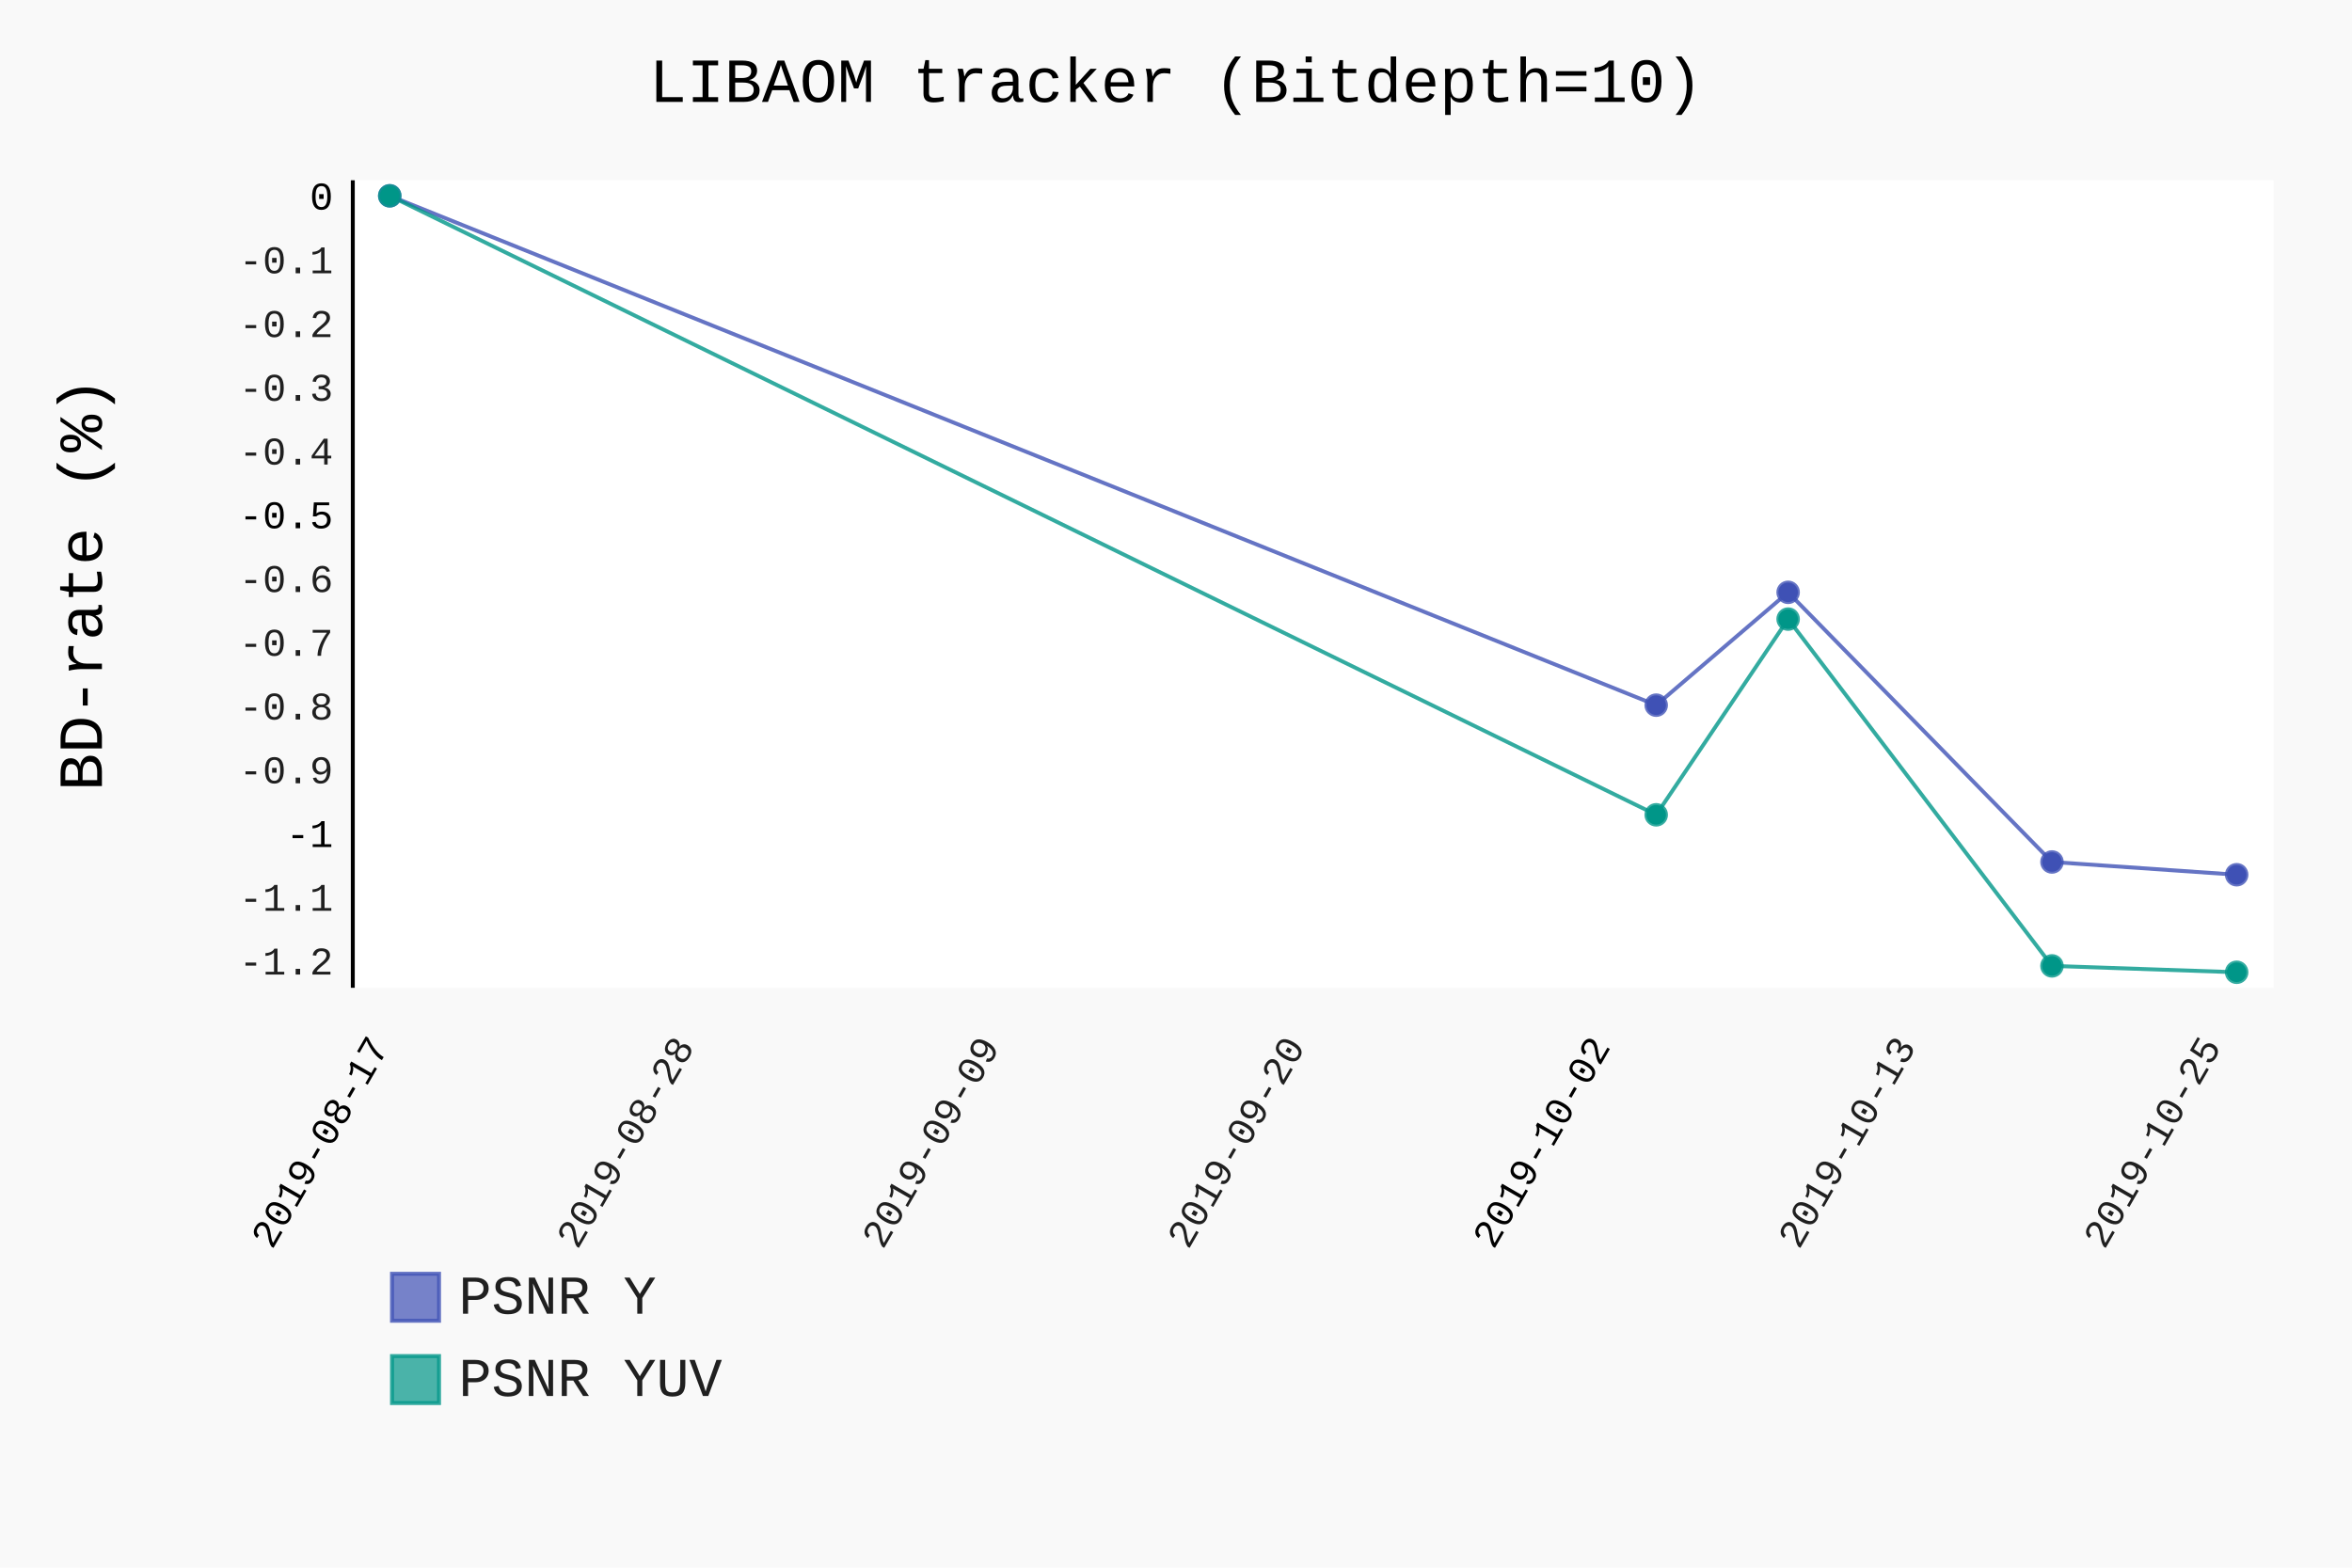
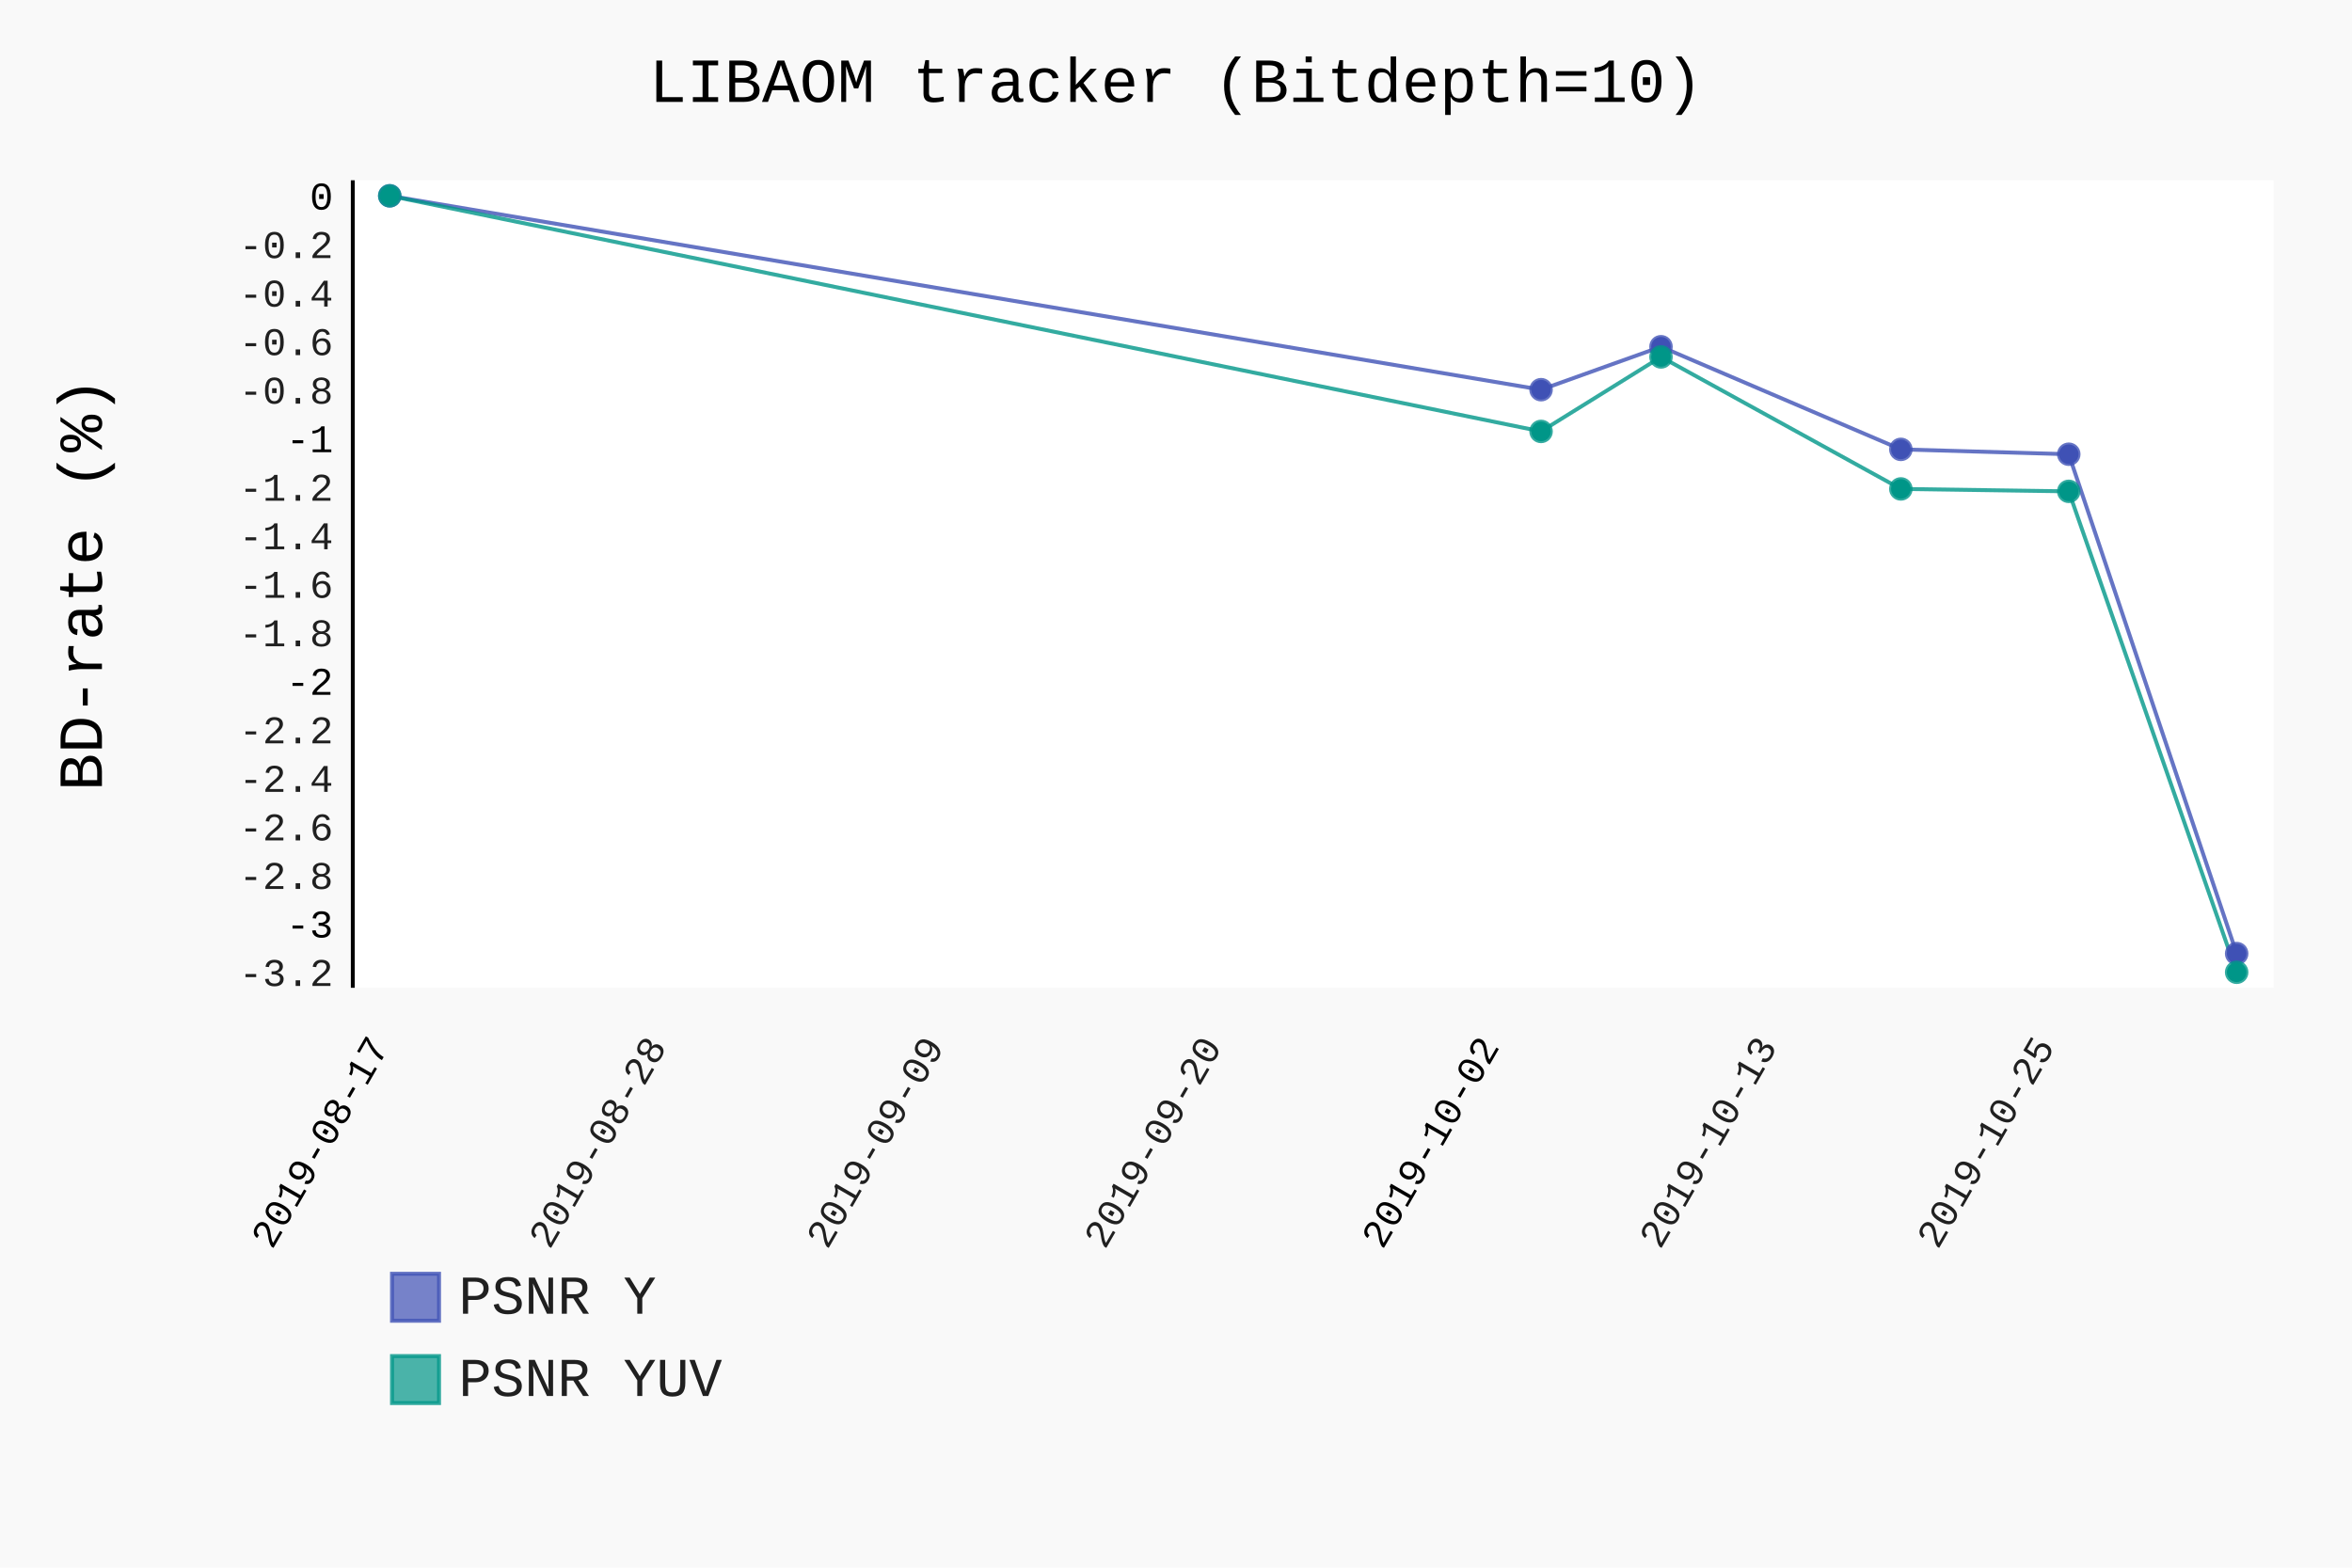
- <svg xmlns="http://www.w3.org/2000/svg" class="pygal-chart" id="chart-7eff4e01-a523-45f2-8808-d37c07104d5d" viewBox="0 0 600 400">
+ <svg xmlns="http://www.w3.org/2000/svg" class="pygal-chart" id="chart-0adb6405-8b87-4c8c-844b-a25efb5eba30" viewBox="0 0 600 400">
  <defs>
-     <style type="text/css">#chart-7eff4e01-a523-45f2-8808-d37c07104d5d{-webkit-user-select:none;-webkit-font-smoothing:antialiased;font-family:Consolas,"Liberation Mono",Menlo,Courier,monospace}#chart-7eff4e01-a523-45f2-8808-d37c07104d5d .title{font-family:Consolas,"Liberation Mono",Menlo,Courier,monospace;font-size:16px}#chart-7eff4e01-a523-45f2-8808-d37c07104d5d .legends .legend text{font-family:Consolas,"Liberation Mono",Menlo,Courier,monospace;font-size:14px}#chart-7eff4e01-a523-45f2-8808-d37c07104d5d .axis text{font-family:Consolas,"Liberation Mono",Menlo,Courier,monospace;font-size:10px}#chart-7eff4e01-a523-45f2-8808-d37c07104d5d .axis text.major{font-family:Consolas,"Liberation Mono",Menlo,Courier,monospace;font-size:10px}#chart-7eff4e01-a523-45f2-8808-d37c07104d5d .text-overlay text.value{font-family:Consolas,"Liberation Mono",Menlo,Courier,monospace;font-size:16px}#chart-7eff4e01-a523-45f2-8808-d37c07104d5d .text-overlay text.label{font-family:Consolas,"Liberation Mono",Menlo,Courier,monospace;font-size:10px}#chart-7eff4e01-a523-45f2-8808-d37c07104d5d .tooltip{font-family:Consolas,"Liberation Mono",Menlo,Courier,monospace;font-size:14px}#chart-7eff4e01-a523-45f2-8808-d37c07104d5d text.no_data{font-family:Consolas,"Liberation Mono",Menlo,Courier,monospace;font-size:64px}
- #chart-7eff4e01-a523-45f2-8808-d37c07104d5d{background-color:rgba(249,249,249,1)}#chart-7eff4e01-a523-45f2-8808-d37c07104d5d path,#chart-7eff4e01-a523-45f2-8808-d37c07104d5d line,#chart-7eff4e01-a523-45f2-8808-d37c07104d5d rect,#chart-7eff4e01-a523-45f2-8808-d37c07104d5d circle{-webkit-transition:150ms;-moz-transition:150ms;transition:150ms}#chart-7eff4e01-a523-45f2-8808-d37c07104d5d .graph &gt; .background{fill:rgba(249,249,249,1)}#chart-7eff4e01-a523-45f2-8808-d37c07104d5d .plot &gt; .background{fill:rgba(255,255,255,1)}#chart-7eff4e01-a523-45f2-8808-d37c07104d5d .graph{fill:rgba(0,0,0,.87)}#chart-7eff4e01-a523-45f2-8808-d37c07104d5d text.no_data{fill:rgba(0,0,0,1)}#chart-7eff4e01-a523-45f2-8808-d37c07104d5d .title{fill:rgba(0,0,0,1)}#chart-7eff4e01-a523-45f2-8808-d37c07104d5d .legends .legend text{fill:rgba(0,0,0,.87)}#chart-7eff4e01-a523-45f2-8808-d37c07104d5d .legends .legend:hover text{fill:rgba(0,0,0,1)}#chart-7eff4e01-a523-45f2-8808-d37c07104d5d .axis .line{stroke:rgba(0,0,0,1)}#chart-7eff4e01-a523-45f2-8808-d37c07104d5d .axis .guide.line{stroke:rgba(0,0,0,.54)}#chart-7eff4e01-a523-45f2-8808-d37c07104d5d .axis .major.line{stroke:rgba(0,0,0,.87)}#chart-7eff4e01-a523-45f2-8808-d37c07104d5d .axis text.major{fill:rgba(0,0,0,1)}#chart-7eff4e01-a523-45f2-8808-d37c07104d5d .axis.y .guides:hover .guide.line,#chart-7eff4e01-a523-45f2-8808-d37c07104d5d .line-graph .axis.x .guides:hover .guide.line,#chart-7eff4e01-a523-45f2-8808-d37c07104d5d .stackedline-graph .axis.x .guides:hover .guide.line,#chart-7eff4e01-a523-45f2-8808-d37c07104d5d .xy-graph .axis.x .guides:hover .guide.line{stroke:rgba(0,0,0,1)}#chart-7eff4e01-a523-45f2-8808-d37c07104d5d .axis .guides:hover text{fill:rgba(0,0,0,1)}#chart-7eff4e01-a523-45f2-8808-d37c07104d5d .reactive{fill-opacity:.7;stroke-opacity:.8}#chart-7eff4e01-a523-45f2-8808-d37c07104d5d .ci{stroke:rgba(0,0,0,.87)}#chart-7eff4e01-a523-45f2-8808-d37c07104d5d .reactive.active,#chart-7eff4e01-a523-45f2-8808-d37c07104d5d .active .reactive{fill-opacity:.8;stroke-opacity:.9;stroke-width:4}#chart-7eff4e01-a523-45f2-8808-d37c07104d5d .ci .reactive.active{stroke-width:1.5}#chart-7eff4e01-a523-45f2-8808-d37c07104d5d .series text{fill:rgba(0,0,0,1)}#chart-7eff4e01-a523-45f2-8808-d37c07104d5d .tooltip rect{fill:rgba(255,255,255,1);stroke:rgba(0,0,0,1);-webkit-transition:opacity 150ms;-moz-transition:opacity 150ms;transition:opacity 150ms}#chart-7eff4e01-a523-45f2-8808-d37c07104d5d .tooltip .label{fill:rgba(0,0,0,.87)}#chart-7eff4e01-a523-45f2-8808-d37c07104d5d .tooltip .label{fill:rgba(0,0,0,.87)}#chart-7eff4e01-a523-45f2-8808-d37c07104d5d .tooltip .legend{font-size:.8em;fill:rgba(0,0,0,.54)}#chart-7eff4e01-a523-45f2-8808-d37c07104d5d .tooltip .x_label{font-size:.6em;fill:rgba(0,0,0,1)}#chart-7eff4e01-a523-45f2-8808-d37c07104d5d .tooltip .xlink{font-size:.5em;text-decoration:underline}#chart-7eff4e01-a523-45f2-8808-d37c07104d5d .tooltip .value{font-size:1.5em}#chart-7eff4e01-a523-45f2-8808-d37c07104d5d .bound{font-size:.5em}#chart-7eff4e01-a523-45f2-8808-d37c07104d5d .max-value{font-size:.75em;fill:rgba(0,0,0,.54)}#chart-7eff4e01-a523-45f2-8808-d37c07104d5d .map-element{fill:rgba(255,255,255,1);stroke:rgba(0,0,0,.54) !important}#chart-7eff4e01-a523-45f2-8808-d37c07104d5d .map-element .reactive{fill-opacity:inherit;stroke-opacity:inherit}#chart-7eff4e01-a523-45f2-8808-d37c07104d5d .color-0,#chart-7eff4e01-a523-45f2-8808-d37c07104d5d .color-0 a:visited{stroke:#F44336;fill:#F44336}#chart-7eff4e01-a523-45f2-8808-d37c07104d5d .color-1,#chart-7eff4e01-a523-45f2-8808-d37c07104d5d .color-1 a:visited{stroke:#3F51B5;fill:#3F51B5}#chart-7eff4e01-a523-45f2-8808-d37c07104d5d .color-2,#chart-7eff4e01-a523-45f2-8808-d37c07104d5d .color-2 a:visited{stroke:#009688;fill:#009688}#chart-7eff4e01-a523-45f2-8808-d37c07104d5d .text-overlay .color-0 text{fill:black}#chart-7eff4e01-a523-45f2-8808-d37c07104d5d .text-overlay .color-1 text{fill:black}#chart-7eff4e01-a523-45f2-8808-d37c07104d5d .text-overlay .color-2 text{fill:black}
- #chart-7eff4e01-a523-45f2-8808-d37c07104d5d text.no_data{text-anchor:middle}#chart-7eff4e01-a523-45f2-8808-d37c07104d5d .guide.line{fill:none}#chart-7eff4e01-a523-45f2-8808-d37c07104d5d .centered{text-anchor:middle}#chart-7eff4e01-a523-45f2-8808-d37c07104d5d .title{text-anchor:middle}#chart-7eff4e01-a523-45f2-8808-d37c07104d5d .legends .legend text{fill-opacity:1}#chart-7eff4e01-a523-45f2-8808-d37c07104d5d .axis.x text{text-anchor:middle}#chart-7eff4e01-a523-45f2-8808-d37c07104d5d .axis.x:not(.web) text[transform]{text-anchor:start}#chart-7eff4e01-a523-45f2-8808-d37c07104d5d .axis.x:not(.web) text[transform].backwards{text-anchor:end}#chart-7eff4e01-a523-45f2-8808-d37c07104d5d .axis.y text{text-anchor:end}#chart-7eff4e01-a523-45f2-8808-d37c07104d5d .axis.y text[transform].backwards{text-anchor:start}#chart-7eff4e01-a523-45f2-8808-d37c07104d5d .axis.y2 text{text-anchor:start}#chart-7eff4e01-a523-45f2-8808-d37c07104d5d .axis.y2 text[transform].backwards{text-anchor:end}#chart-7eff4e01-a523-45f2-8808-d37c07104d5d .axis .guide.line{stroke-dasharray:4,4}#chart-7eff4e01-a523-45f2-8808-d37c07104d5d .axis .major.guide.line{stroke-dasharray:6,6}#chart-7eff4e01-a523-45f2-8808-d37c07104d5d .horizontal .axis.y .guide.line,#chart-7eff4e01-a523-45f2-8808-d37c07104d5d .horizontal .axis.y2 .guide.line,#chart-7eff4e01-a523-45f2-8808-d37c07104d5d .vertical .axis.x .guide.line{opacity:0}#chart-7eff4e01-a523-45f2-8808-d37c07104d5d .horizontal .axis.always_show .guide.line,#chart-7eff4e01-a523-45f2-8808-d37c07104d5d .vertical .axis.always_show .guide.line{opacity:1 !important}#chart-7eff4e01-a523-45f2-8808-d37c07104d5d .axis.y .guides:hover .guide.line,#chart-7eff4e01-a523-45f2-8808-d37c07104d5d .axis.y2 .guides:hover .guide.line,#chart-7eff4e01-a523-45f2-8808-d37c07104d5d .axis.x .guides:hover .guide.line{opacity:1}#chart-7eff4e01-a523-45f2-8808-d37c07104d5d .axis .guides:hover text{opacity:1}#chart-7eff4e01-a523-45f2-8808-d37c07104d5d .nofill{fill:none}#chart-7eff4e01-a523-45f2-8808-d37c07104d5d .subtle-fill{fill-opacity:.2}#chart-7eff4e01-a523-45f2-8808-d37c07104d5d .dot{stroke-width:1px;fill-opacity:1}#chart-7eff4e01-a523-45f2-8808-d37c07104d5d .dot.active{stroke-width:5px}#chart-7eff4e01-a523-45f2-8808-d37c07104d5d .dot.negative{fill:transparent}#chart-7eff4e01-a523-45f2-8808-d37c07104d5d text,#chart-7eff4e01-a523-45f2-8808-d37c07104d5d tspan{stroke:none !important}#chart-7eff4e01-a523-45f2-8808-d37c07104d5d .series text.active{opacity:1}#chart-7eff4e01-a523-45f2-8808-d37c07104d5d .tooltip rect{fill-opacity:.95;stroke-width:.5}#chart-7eff4e01-a523-45f2-8808-d37c07104d5d .tooltip text{fill-opacity:1}#chart-7eff4e01-a523-45f2-8808-d37c07104d5d .showable{visibility:hidden}#chart-7eff4e01-a523-45f2-8808-d37c07104d5d .showable.shown{visibility:visible}#chart-7eff4e01-a523-45f2-8808-d37c07104d5d .gauge-background{fill:rgba(229,229,229,1);stroke:none}#chart-7eff4e01-a523-45f2-8808-d37c07104d5d .bg-lines{stroke:rgba(249,249,249,1);stroke-width:2px}</style>
+     <style type="text/css">#chart-0adb6405-8b87-4c8c-844b-a25efb5eba30{-webkit-user-select:none;-webkit-font-smoothing:antialiased;font-family:Consolas,"Liberation Mono",Menlo,Courier,monospace}#chart-0adb6405-8b87-4c8c-844b-a25efb5eba30 .title{font-family:Consolas,"Liberation Mono",Menlo,Courier,monospace;font-size:16px}#chart-0adb6405-8b87-4c8c-844b-a25efb5eba30 .legends .legend text{font-family:Consolas,"Liberation Mono",Menlo,Courier,monospace;font-size:14px}#chart-0adb6405-8b87-4c8c-844b-a25efb5eba30 .axis text{font-family:Consolas,"Liberation Mono",Menlo,Courier,monospace;font-size:10px}#chart-0adb6405-8b87-4c8c-844b-a25efb5eba30 .axis text.major{font-family:Consolas,"Liberation Mono",Menlo,Courier,monospace;font-size:10px}#chart-0adb6405-8b87-4c8c-844b-a25efb5eba30 .text-overlay text.value{font-family:Consolas,"Liberation Mono",Menlo,Courier,monospace;font-size:16px}#chart-0adb6405-8b87-4c8c-844b-a25efb5eba30 .text-overlay text.label{font-family:Consolas,"Liberation Mono",Menlo,Courier,monospace;font-size:10px}#chart-0adb6405-8b87-4c8c-844b-a25efb5eba30 .tooltip{font-family:Consolas,"Liberation Mono",Menlo,Courier,monospace;font-size:14px}#chart-0adb6405-8b87-4c8c-844b-a25efb5eba30 text.no_data{font-family:Consolas,"Liberation Mono",Menlo,Courier,monospace;font-size:64px}
+ #chart-0adb6405-8b87-4c8c-844b-a25efb5eba30{background-color:rgba(249,249,249,1)}#chart-0adb6405-8b87-4c8c-844b-a25efb5eba30 path,#chart-0adb6405-8b87-4c8c-844b-a25efb5eba30 line,#chart-0adb6405-8b87-4c8c-844b-a25efb5eba30 rect,#chart-0adb6405-8b87-4c8c-844b-a25efb5eba30 circle{-webkit-transition:150ms;-moz-transition:150ms;transition:150ms}#chart-0adb6405-8b87-4c8c-844b-a25efb5eba30 .graph &gt; .background{fill:rgba(249,249,249,1)}#chart-0adb6405-8b87-4c8c-844b-a25efb5eba30 .plot &gt; .background{fill:rgba(255,255,255,1)}#chart-0adb6405-8b87-4c8c-844b-a25efb5eba30 .graph{fill:rgba(0,0,0,.87)}#chart-0adb6405-8b87-4c8c-844b-a25efb5eba30 text.no_data{fill:rgba(0,0,0,1)}#chart-0adb6405-8b87-4c8c-844b-a25efb5eba30 .title{fill:rgba(0,0,0,1)}#chart-0adb6405-8b87-4c8c-844b-a25efb5eba30 .legends .legend text{fill:rgba(0,0,0,.87)}#chart-0adb6405-8b87-4c8c-844b-a25efb5eba30 .legends .legend:hover text{fill:rgba(0,0,0,1)}#chart-0adb6405-8b87-4c8c-844b-a25efb5eba30 .axis .line{stroke:rgba(0,0,0,1)}#chart-0adb6405-8b87-4c8c-844b-a25efb5eba30 .axis .guide.line{stroke:rgba(0,0,0,.54)}#chart-0adb6405-8b87-4c8c-844b-a25efb5eba30 .axis .major.line{stroke:rgba(0,0,0,.87)}#chart-0adb6405-8b87-4c8c-844b-a25efb5eba30 .axis text.major{fill:rgba(0,0,0,1)}#chart-0adb6405-8b87-4c8c-844b-a25efb5eba30 .axis.y .guides:hover .guide.line,#chart-0adb6405-8b87-4c8c-844b-a25efb5eba30 .line-graph .axis.x .guides:hover .guide.line,#chart-0adb6405-8b87-4c8c-844b-a25efb5eba30 .stackedline-graph .axis.x .guides:hover .guide.line,#chart-0adb6405-8b87-4c8c-844b-a25efb5eba30 .xy-graph .axis.x .guides:hover .guide.line{stroke:rgba(0,0,0,1)}#chart-0adb6405-8b87-4c8c-844b-a25efb5eba30 .axis .guides:hover text{fill:rgba(0,0,0,1)}#chart-0adb6405-8b87-4c8c-844b-a25efb5eba30 .reactive{fill-opacity:.7;stroke-opacity:.8}#chart-0adb6405-8b87-4c8c-844b-a25efb5eba30 .ci{stroke:rgba(0,0,0,.87)}#chart-0adb6405-8b87-4c8c-844b-a25efb5eba30 .reactive.active,#chart-0adb6405-8b87-4c8c-844b-a25efb5eba30 .active .reactive{fill-opacity:.8;stroke-opacity:.9;stroke-width:4}#chart-0adb6405-8b87-4c8c-844b-a25efb5eba30 .ci .reactive.active{stroke-width:1.5}#chart-0adb6405-8b87-4c8c-844b-a25efb5eba30 .series text{fill:rgba(0,0,0,1)}#chart-0adb6405-8b87-4c8c-844b-a25efb5eba30 .tooltip rect{fill:rgba(255,255,255,1);stroke:rgba(0,0,0,1);-webkit-transition:opacity 150ms;-moz-transition:opacity 150ms;transition:opacity 150ms}#chart-0adb6405-8b87-4c8c-844b-a25efb5eba30 .tooltip .label{fill:rgba(0,0,0,.87)}#chart-0adb6405-8b87-4c8c-844b-a25efb5eba30 .tooltip .label{fill:rgba(0,0,0,.87)}#chart-0adb6405-8b87-4c8c-844b-a25efb5eba30 .tooltip .legend{font-size:.8em;fill:rgba(0,0,0,.54)}#chart-0adb6405-8b87-4c8c-844b-a25efb5eba30 .tooltip .x_label{font-size:.6em;fill:rgba(0,0,0,1)}#chart-0adb6405-8b87-4c8c-844b-a25efb5eba30 .tooltip .xlink{font-size:.5em;text-decoration:underline}#chart-0adb6405-8b87-4c8c-844b-a25efb5eba30 .tooltip .value{font-size:1.5em}#chart-0adb6405-8b87-4c8c-844b-a25efb5eba30 .bound{font-size:.5em}#chart-0adb6405-8b87-4c8c-844b-a25efb5eba30 .max-value{font-size:.75em;fill:rgba(0,0,0,.54)}#chart-0adb6405-8b87-4c8c-844b-a25efb5eba30 .map-element{fill:rgba(255,255,255,1);stroke:rgba(0,0,0,.54) !important}#chart-0adb6405-8b87-4c8c-844b-a25efb5eba30 .map-element .reactive{fill-opacity:inherit;stroke-opacity:inherit}#chart-0adb6405-8b87-4c8c-844b-a25efb5eba30 .color-0,#chart-0adb6405-8b87-4c8c-844b-a25efb5eba30 .color-0 a:visited{stroke:#F44336;fill:#F44336}#chart-0adb6405-8b87-4c8c-844b-a25efb5eba30 .color-1,#chart-0adb6405-8b87-4c8c-844b-a25efb5eba30 .color-1 a:visited{stroke:#3F51B5;fill:#3F51B5}#chart-0adb6405-8b87-4c8c-844b-a25efb5eba30 .color-2,#chart-0adb6405-8b87-4c8c-844b-a25efb5eba30 .color-2 a:visited{stroke:#009688;fill:#009688}#chart-0adb6405-8b87-4c8c-844b-a25efb5eba30 .text-overlay .color-0 text{fill:black}#chart-0adb6405-8b87-4c8c-844b-a25efb5eba30 .text-overlay .color-1 text{fill:black}#chart-0adb6405-8b87-4c8c-844b-a25efb5eba30 .text-overlay .color-2 text{fill:black}
+ #chart-0adb6405-8b87-4c8c-844b-a25efb5eba30 text.no_data{text-anchor:middle}#chart-0adb6405-8b87-4c8c-844b-a25efb5eba30 .guide.line{fill:none}#chart-0adb6405-8b87-4c8c-844b-a25efb5eba30 .centered{text-anchor:middle}#chart-0adb6405-8b87-4c8c-844b-a25efb5eba30 .title{text-anchor:middle}#chart-0adb6405-8b87-4c8c-844b-a25efb5eba30 .legends .legend text{fill-opacity:1}#chart-0adb6405-8b87-4c8c-844b-a25efb5eba30 .axis.x text{text-anchor:middle}#chart-0adb6405-8b87-4c8c-844b-a25efb5eba30 .axis.x:not(.web) text[transform]{text-anchor:start}#chart-0adb6405-8b87-4c8c-844b-a25efb5eba30 .axis.x:not(.web) text[transform].backwards{text-anchor:end}#chart-0adb6405-8b87-4c8c-844b-a25efb5eba30 .axis.y text{text-anchor:end}#chart-0adb6405-8b87-4c8c-844b-a25efb5eba30 .axis.y text[transform].backwards{text-anchor:start}#chart-0adb6405-8b87-4c8c-844b-a25efb5eba30 .axis.y2 text{text-anchor:start}#chart-0adb6405-8b87-4c8c-844b-a25efb5eba30 .axis.y2 text[transform].backwards{text-anchor:end}#chart-0adb6405-8b87-4c8c-844b-a25efb5eba30 .axis .guide.line{stroke-dasharray:4,4}#chart-0adb6405-8b87-4c8c-844b-a25efb5eba30 .axis .major.guide.line{stroke-dasharray:6,6}#chart-0adb6405-8b87-4c8c-844b-a25efb5eba30 .horizontal .axis.y .guide.line,#chart-0adb6405-8b87-4c8c-844b-a25efb5eba30 .horizontal .axis.y2 .guide.line,#chart-0adb6405-8b87-4c8c-844b-a25efb5eba30 .vertical .axis.x .guide.line{opacity:0}#chart-0adb6405-8b87-4c8c-844b-a25efb5eba30 .horizontal .axis.always_show .guide.line,#chart-0adb6405-8b87-4c8c-844b-a25efb5eba30 .vertical .axis.always_show .guide.line{opacity:1 !important}#chart-0adb6405-8b87-4c8c-844b-a25efb5eba30 .axis.y .guides:hover .guide.line,#chart-0adb6405-8b87-4c8c-844b-a25efb5eba30 .axis.y2 .guides:hover .guide.line,#chart-0adb6405-8b87-4c8c-844b-a25efb5eba30 .axis.x .guides:hover .guide.line{opacity:1}#chart-0adb6405-8b87-4c8c-844b-a25efb5eba30 .axis .guides:hover text{opacity:1}#chart-0adb6405-8b87-4c8c-844b-a25efb5eba30 .nofill{fill:none}#chart-0adb6405-8b87-4c8c-844b-a25efb5eba30 .subtle-fill{fill-opacity:.2}#chart-0adb6405-8b87-4c8c-844b-a25efb5eba30 .dot{stroke-width:1px;fill-opacity:1}#chart-0adb6405-8b87-4c8c-844b-a25efb5eba30 .dot.active{stroke-width:5px}#chart-0adb6405-8b87-4c8c-844b-a25efb5eba30 .dot.negative{fill:transparent}#chart-0adb6405-8b87-4c8c-844b-a25efb5eba30 text,#chart-0adb6405-8b87-4c8c-844b-a25efb5eba30 tspan{stroke:none !important}#chart-0adb6405-8b87-4c8c-844b-a25efb5eba30 .series text.active{opacity:1}#chart-0adb6405-8b87-4c8c-844b-a25efb5eba30 .tooltip rect{fill-opacity:.95;stroke-width:.5}#chart-0adb6405-8b87-4c8c-844b-a25efb5eba30 .tooltip text{fill-opacity:1}#chart-0adb6405-8b87-4c8c-844b-a25efb5eba30 .showable{visibility:hidden}#chart-0adb6405-8b87-4c8c-844b-a25efb5eba30 .showable.shown{visibility:visible}#chart-0adb6405-8b87-4c8c-844b-a25efb5eba30 .gauge-background{fill:rgba(229,229,229,1);stroke:none}#chart-0adb6405-8b87-4c8c-844b-a25efb5eba30 .bg-lines{stroke:rgba(249,249,249,1);stroke-width:2px}</style>
  </defs>
  <g class="graph datetimeline-graph vertical">
    <rect class="background" height="400" width="600" x="0" y="0" />
    <g class="plot" transform="translate(90, 46)">
      <rect class="background" height="206.038" width="490.0" x="0" y="0" />
      <g class="axis y">
        <g class="guides">
-           <text class="" x="-5" y="202.648">-1.2</text>
+           <text class="" x="-5" y="205.576">-3.2</text>
        </g>
        <g class="guides">
-           <text class="" x="-5" y="186.383">-1.1</text>
+           <text class="major" x="-5" y="193.194">-3</text>
        </g>
        <g class="guides">
-           <text class="major" x="-5" y="170.117">-1</text>
+           <text class="" x="-5" y="180.812">-2.8</text>
        </g>
        <g class="guides">
-           <text class="" x="-5" y="153.852">-0.9</text>
+           <text class="" x="-5" y="168.43">-2.6</text>
        </g>
        <g class="guides">
-           <text class="" x="-5" y="137.586">-0.8</text>
+           <text class="" x="-5" y="156.048">-2.4</text>
        </g>
        <g class="guides">
-           <text class="" x="-5" y="121.321">-0.7</text>
+           <text class="" x="-5" y="143.666">-2.2</text>
        </g>
        <g class="guides">
-           <text class="" x="-5" y="105.055">-0.6</text>
+           <text class="major" x="-5" y="131.283">-2</text>
        </g>
        <g class="guides">
-           <text class="major" x="-5" y="88.79">-0.5</text>
+           <text class="" x="-5" y="118.901">-1.8</text>
        </g>
        <g class="guides">
-           <text class="" x="-5" y="72.524">-0.4</text>
+           <text class="" x="-5" y="106.519">-1.6</text>
        </g>
        <g class="guides">
-           <text class="" x="-5" y="56.259">-0.3</text>
+           <text class="" x="-5" y="94.137">-1.4</text>
        </g>
        <g class="guides">
-           <text class="" x="-5" y="39.993">-0.2</text>
+           <text class="" x="-5" y="81.755">-1.2</text>
        </g>
        <g class="guides">
-           <text class="" x="-5" y="23.728">-0.1</text>
+           <text class="major" x="-5" y="69.373">-1</text>
+         </g>
+         <g class="guides">
+           <text class="" x="-5" y="56.991">-0.8</text>
+         </g>
+         <g class="guides">
+           <text class="" x="-5" y="44.609">-0.6</text>
+         </g>
+         <g class="guides">
+           <text class="" x="-5" y="32.227">-0.4</text>
+         </g>
+         <g class="guides">
+           <text class="" x="-5" y="19.844">-0.2</text>
        </g>
        <g class="guides">
          <text class="major" x="-5" y="7.462">0</text>
        </g>
      </g>
      <g class="axis x">
        <path class="line" d="M0 0 v206.038" />
        <g class="guides">
          <path class="major guide line" d="M9.423 0 v206.038" />
          <text class="major backwards" transform="rotate(300 9.423077 221.0385)" x="9.423" y="221.038">2019-08-17</text>
        </g>
        <g class="guides">
-           <path class="guide line" d="M87.325 0 v206.038" />
-           <text class="backwards" transform="rotate(300 87.3255 221.0385)" x="87.325" y="221.038">2019-08-28</text>
+           <path class="guide line" d="M80.243 0 v206.038" />
+           <text class="backwards" transform="rotate(300 80.24346 221.0385)" x="80.243" y="221.038">2019-08-28</text>
        </g>
        <g class="guides">
-           <path class="guide line" d="M165.228 0 v206.038" />
-           <text class="backwards" transform="rotate(300 165.2279 221.0385)" x="165.228" y="221.038">2019-09-09</text>
+           <path class="guide line" d="M151.064 0 v206.038" />
+           <text class="backwards" transform="rotate(300 151.0638 221.0385)" x="151.064" y="221.038">2019-09-09</text>
        </g>
        <g class="guides">
-           <path class="guide line" d="M243.13 0 v206.038" />
-           <text class="backwards" transform="rotate(300 243.1303 221.0385)" x="243.13" y="221.038">2019-09-20</text>
+           <path class="guide line" d="M221.884 0 v206.038" />
+           <text class="backwards" transform="rotate(300 221.8842 221.0385)" x="221.884" y="221.038">2019-09-20</text>
        </g>
        <g class="guides">
-           <path class="major guide line" d="M321.033 0 v206.038" />
-           <text class="major backwards" transform="rotate(300 321.0328 221.0385)" x="321.033" y="221.038">2019-10-02</text>
+           <path class="major guide line" d="M292.705 0 v206.038" />
+           <text class="major backwards" transform="rotate(300 292.7046 221.0385)" x="292.705" y="221.038">2019-10-02</text>
        </g>
        <g class="guides">
-           <path class="guide line" d="M398.935 0 v206.038" />
-           <text class="backwards" transform="rotate(300 398.9352 221.0385)" x="398.935" y="221.038">2019-10-13</text>
+           <path class="guide line" d="M363.525 0 v206.038" />
+           <text class="backwards" transform="rotate(300 363.525 221.0385)" x="363.525" y="221.038">2019-10-13</text>
        </g>
        <g class="guides">
-           <path class="guide line" d="M476.838 0 v206.038" />
-           <text class="backwards" transform="rotate(300 476.8376 221.0385)" x="476.838" y="221.038">2019-10-25</text>
+           <path class="guide line" d="M434.345 0 v206.038" />
+           <text class="backwards" transform="rotate(300 434.3454 221.0385)" x="434.345" y="221.038">2019-10-25</text>
        </g>
      </g>
      <g class="series serie-0 color-0" />
      <g class="series serie-1 color-1">
-         <path class="line reactive nofill" d="M9.423 3.962 L332.5 133.924 366.154 105.134 433.462 173.937 480.577 177.19" />
+         <path class="line reactive nofill" d="M9.423 3.962 L303.129 53.429 333.724 42.471 394.913 68.659 437.745 69.897 480.577 197.309" />
      </g>
      <g class="series serie-2 color-2">
-         <path class="line reactive nofill" d="M9.423 3.962 L332.5 161.9 366.154 111.965 433.462 200.45 480.577 202.076" />
+         <path class="line reactive nofill" d="M9.423 3.962 L303.129 64.077 333.724 45.071 394.913 78.75 437.745 79.369 480.577 202.076" />
      </g>
    </g>
    <g class="titles">
      <text class="title plot_title" x="300.0" y="26">LIBAOM tracker (Bitdepth=10)</text>
      <text class="title" transform="rotate(-90 0 149.0192)" x="0" y="175.019">BD-rate (%)</text>
    </g>
    <g class="plot overlay" transform="translate(90, 46)">
      <g class="series serie-0 color-0" />
      <g class="series serie-1 color-1">
        <g class="dots">
          <circle class="dot reactive tooltip-trigger" cx="9.423" cy="3.962" r="2.5" />
        </g>
        <g class="dots">
-           <circle class="dot reactive tooltip-trigger" cx="332.5" cy="133.924" r="2.5" />
+           <circle class="dot reactive tooltip-trigger" cx="303.129" cy="53.429" r="2.5" />
        </g>
        <g class="dots">
-           <circle class="dot reactive tooltip-trigger" cx="366.154" cy="105.134" r="2.5" />
+           <circle class="dot reactive tooltip-trigger" cx="333.724" cy="42.471" r="2.5" />
        </g>
        <g class="dots">
-           <circle class="dot reactive tooltip-trigger" cx="433.462" cy="173.937" r="2.5" />
+           <circle class="dot reactive tooltip-trigger" cx="394.913" cy="68.659" r="2.5" />
        </g>
        <g class="dots">
-           <circle class="dot reactive tooltip-trigger" cx="480.577" cy="177.19" r="2.5" />
+           <circle class="dot reactive tooltip-trigger" cx="437.745" cy="69.897" r="2.5" />
+         </g>
+         <g class="dots">
+           <circle class="dot reactive tooltip-trigger" cx="480.577" cy="197.309" r="2.5" />
        </g>
      </g>
      <g class="series serie-2 color-2">
        <g class="dots">
          <circle class="dot reactive tooltip-trigger" cx="9.423" cy="3.962" r="2.5" />
        </g>
        <g class="dots">
-           <circle class="dot reactive tooltip-trigger" cx="332.5" cy="161.9" r="2.5" />
+           <circle class="dot reactive tooltip-trigger" cx="303.129" cy="64.077" r="2.5" />
        </g>
        <g class="dots">
-           <circle class="dot reactive tooltip-trigger" cx="366.154" cy="111.965" r="2.5" />
+           <circle class="dot reactive tooltip-trigger" cx="333.724" cy="45.071" r="2.5" />
        </g>
        <g class="dots">
-           <circle class="dot reactive tooltip-trigger" cx="433.462" cy="200.45" r="2.5" />
+           <circle class="dot reactive tooltip-trigger" cx="394.913" cy="78.75" r="2.5" />
+         </g>
+         <g class="dots">
+           <circle class="dot reactive tooltip-trigger" cx="437.745" cy="79.369" r="2.5" />
        </g>
        <g class="dots">
          <circle class="dot reactive tooltip-trigger" cx="480.577" cy="202.076" r="2.5" />
        </g>
      </g>
    </g>
    <g class="plot text-overlay" transform="translate(90, 46)">
      <g class="series serie-0 color-0" />
      <g class="series serie-1 color-1" />
      <g class="series serie-2 color-2" />
    </g>
    <g class="plot tooltip-overlay" transform="translate(90, 46)">
      <g class="tooltip" style="opacity: 0" transform="translate(0 0)">
        <rect class="tooltip-box" height="0" rx="0" ry="0" width="0" />
        <g class="text" />
      </g>
    </g>
    <g class="legends" transform="translate(100, 324)">
      <g class="legend reactive activate-serie" id="activate-serie-1">
        <rect class="color-1 reactive" height="12" width="12" x="0.0" y="1.0" />
        <text x="17.0" y="11.2">PSNR Y</text>
      </g>
      <g class="legend reactive activate-serie" id="activate-serie-2">
        <rect class="color-2 reactive" height="12" width="12" x="0.0" y="22.0" />
        <text x="17.0" y="32.2">PSNR YUV</text>
      </g>
    </g>
  </g>
</svg>
